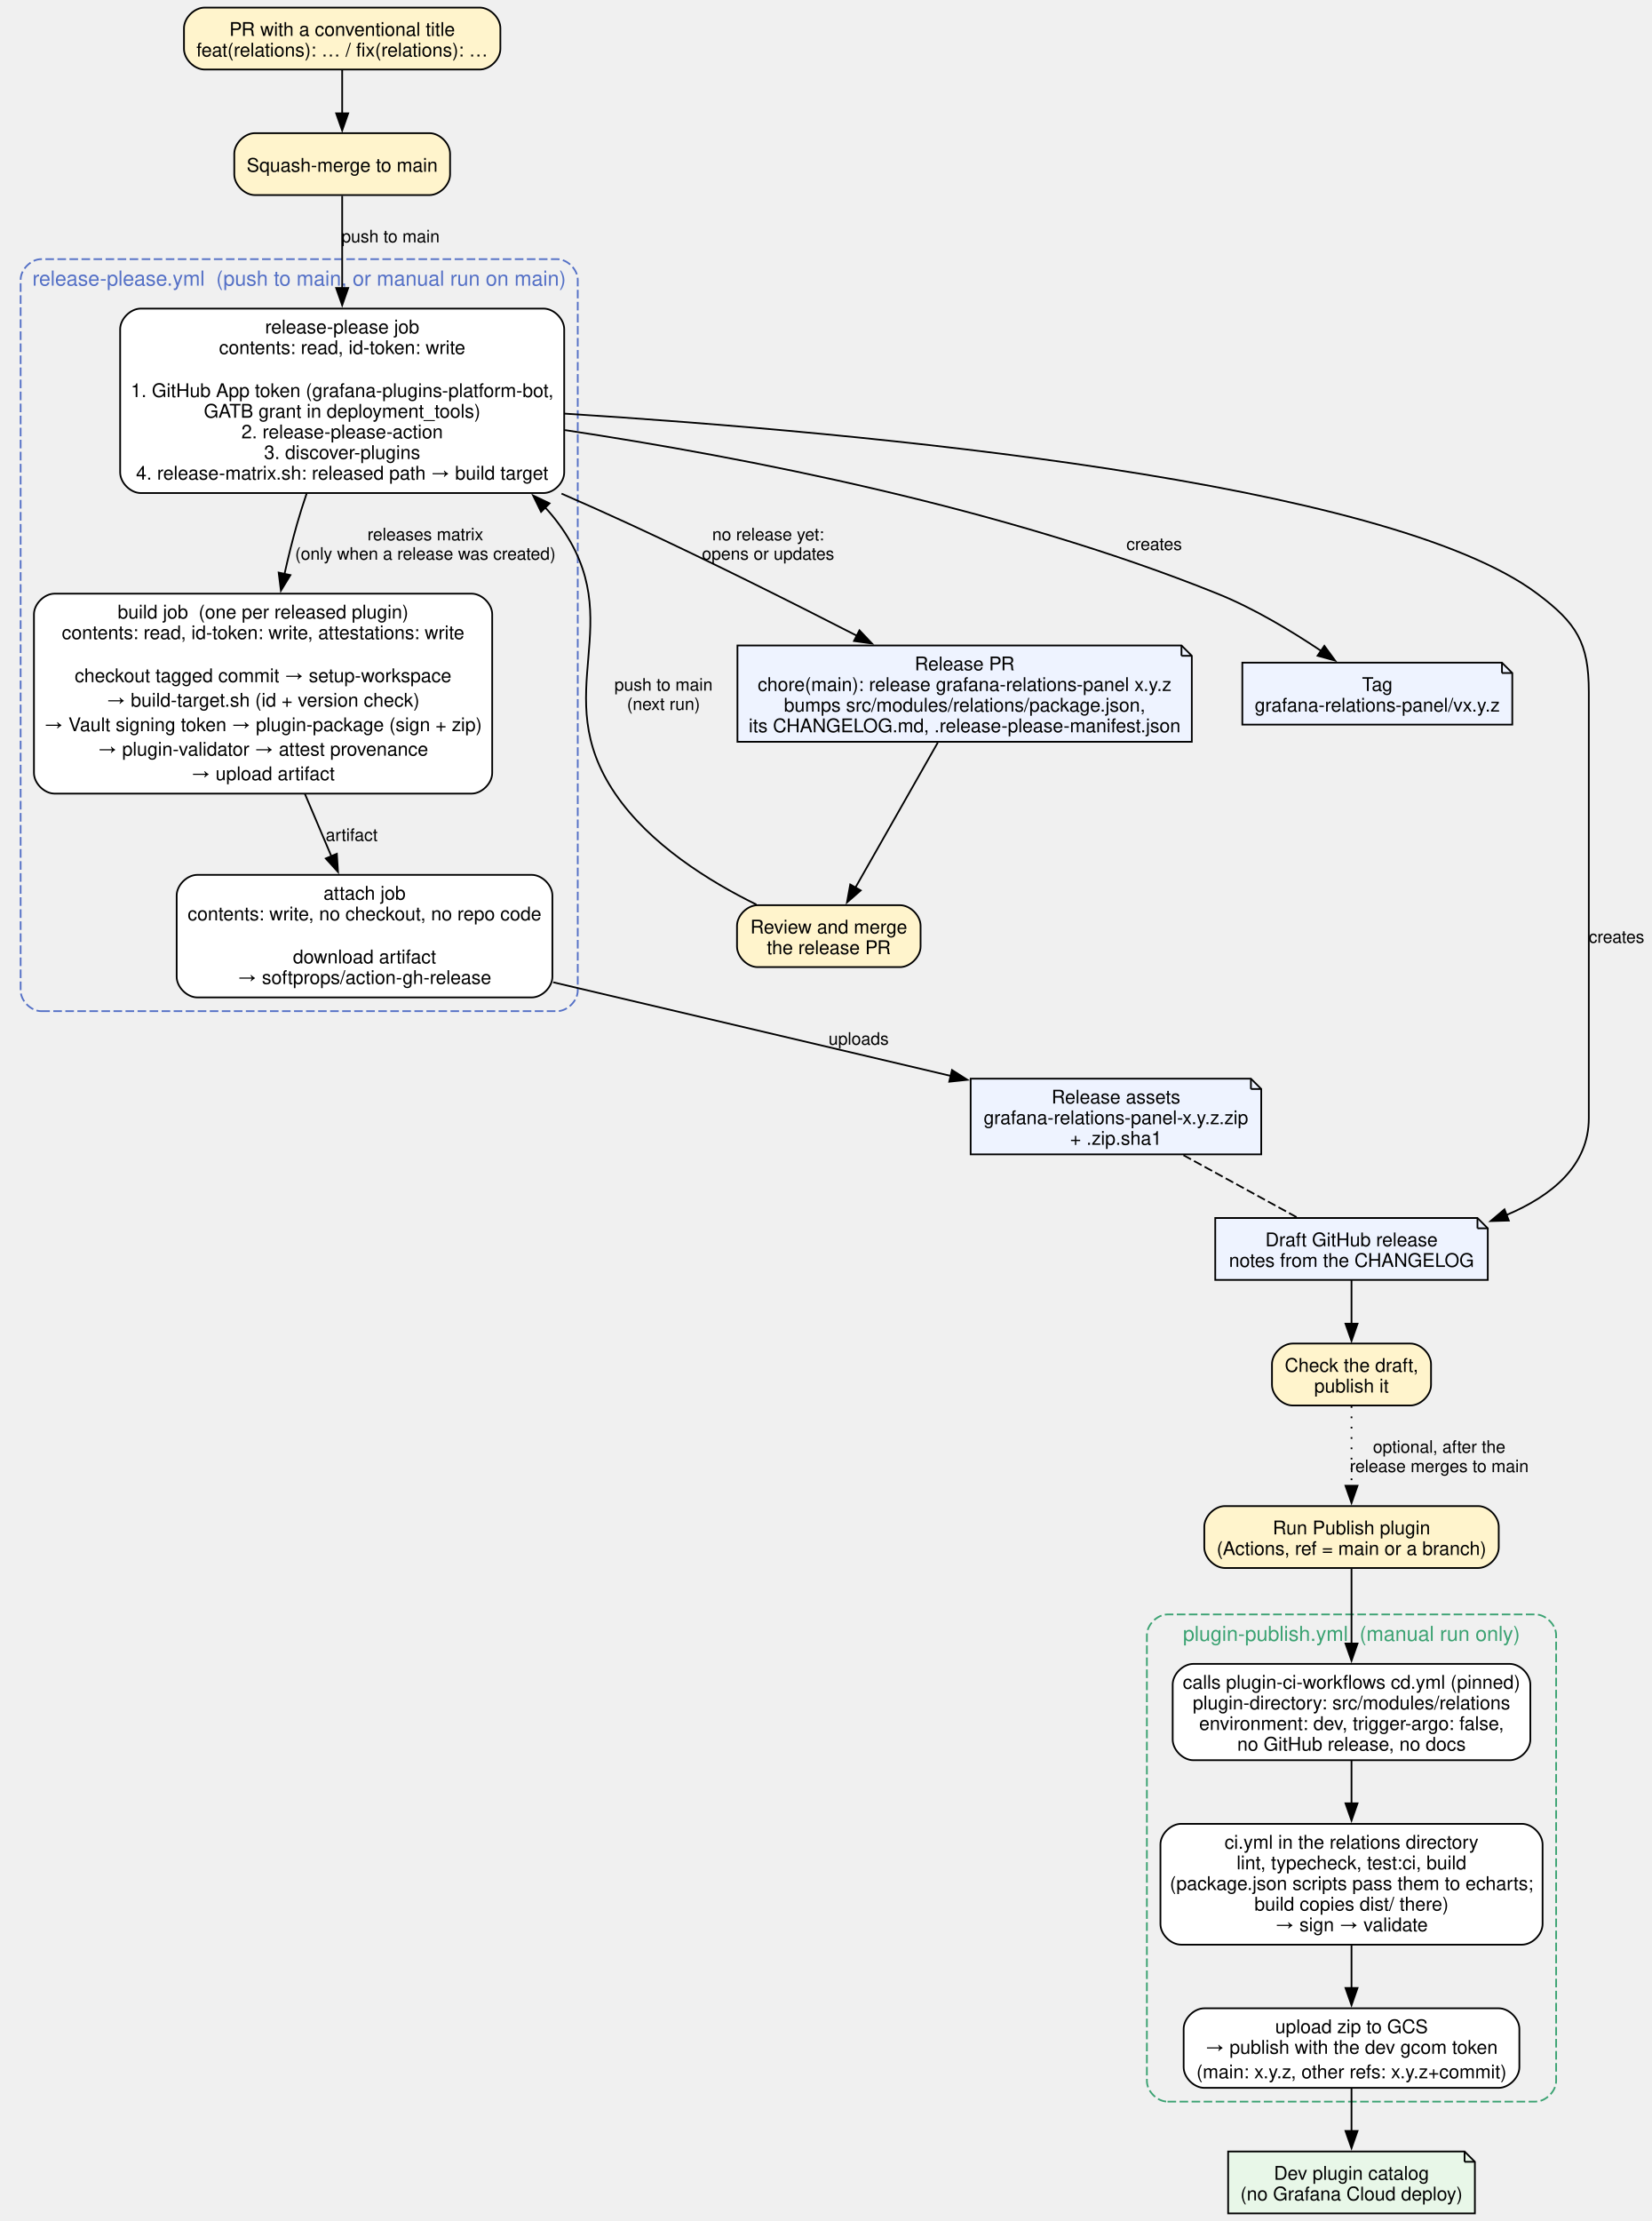
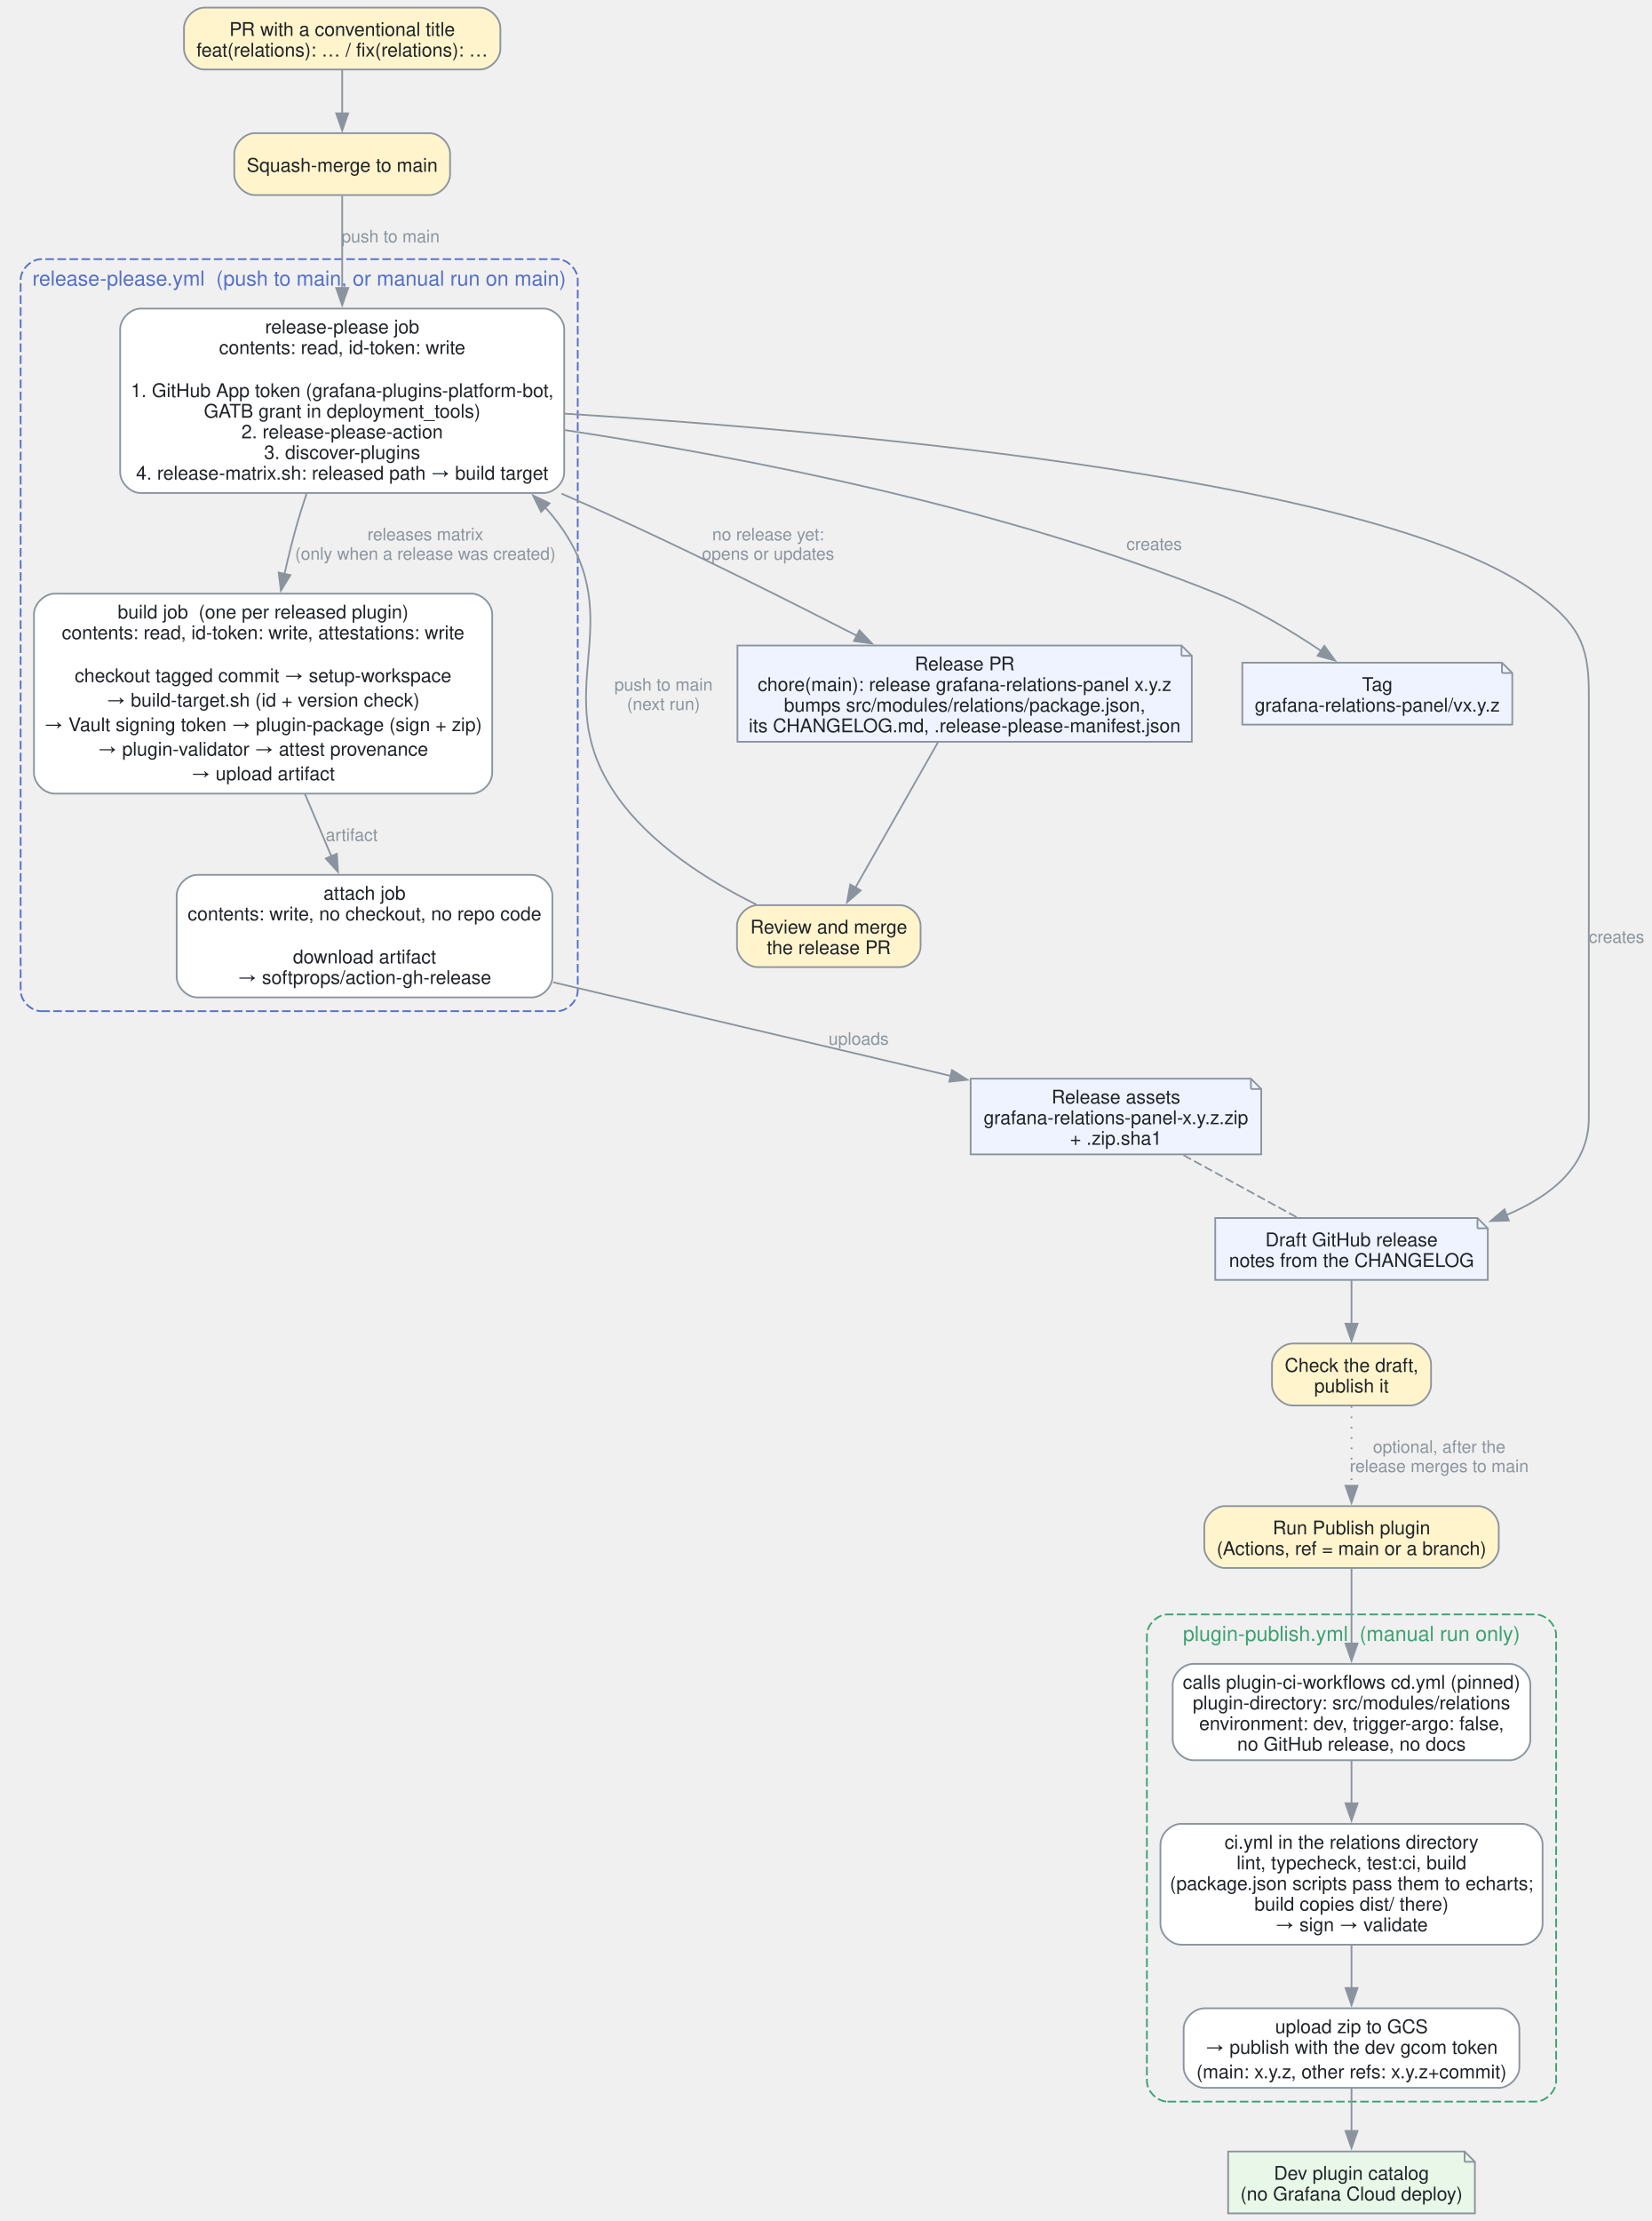
<svg xmlns="http://www.w3.org/2000/svg" width="960pt" height="1291pt" viewBox="0.00 0.00 960.25 1290.50">
  <g id="graph0" class="graph" transform="scale(1 1) rotate(0) translate(4 1286.5)">
    <g id="clust1" class="cluster">
      <path fill="none" stroke="#5470c6" stroke-dasharray="5,2" d="M20,-699C20,-699 320,-699 320,-699 326,-699 332,-705 332,-711 332,-711 332,-1124.25 332,-1124.25 332,-1130.25 326,-1136.25 320,-1136.25 320,-1136.25 20,-1136.25 20,-1136.25 14,-1136.25 8,-1130.25 8,-1124.25 8,-1124.25 8,-711 8,-711 8,-705 14,-699 20,-699" />
      <text text-anchor="middle" x="170" y="-1120.85" font-family="Helvetica,sans-Serif" font-size="12.00" fill="#5470c6">release-please.yml  (push to main, or manual run on main)</text>
    </g>
    <g id="clust2" class="cluster">
      <path fill="none" stroke="#3ba272" stroke-dasharray="5,2" d="M675,-65C675,-65 889,-65 889,-65 895,-65 901,-71 901,-77 901,-77 901,-336.25 901,-336.25 901,-342.25 895,-348.25 889,-348.25 889,-348.25 675,-348.25 675,-348.25 669,-348.25 663,-342.25 663,-336.25 663,-336.25 663,-77 663,-77 663,-71 669,-65 675,-65" />
      <text text-anchor="middle" x="782" y="-332.85" font-family="Helvetica,sans-Serif" font-size="12.00" fill="#3ba272">plugin-publish.yml  (manual run only)</text>
    </g>
    <g id="node1" class="node">
-       <path fill="#fff4cc" stroke="black" d="M275,-1282.5C275,-1282.5 115,-1282.5 115,-1282.5 109,-1282.5 103,-1276.5 103,-1270.5 103,-1270.5 103,-1258.5 103,-1258.5 103,-1252.5 109,-1246.5 115,-1246.5 115,-1246.5 275,-1246.5 275,-1246.5 281,-1246.5 287,-1252.5 287,-1258.5 287,-1258.5 287,-1270.5 287,-1270.5 287,-1276.5 281,-1282.5 275,-1282.5" />
-       <text text-anchor="middle" x="195" y="-1266.05" font-family="Helvetica,sans-Serif" font-size="11.00">PR with a conventional title</text>
-       <text text-anchor="middle" x="195" y="-1254.05" font-family="Helvetica,sans-Serif" font-size="11.00">feat(relations): … / fix(relations): …</text>
+       <path fill="#fff4cc" stroke="#8b949e" d="M275,-1282.5C275,-1282.5 115,-1282.5 115,-1282.5 109,-1282.5 103,-1276.5 103,-1270.5 103,-1270.5 103,-1258.5 103,-1258.5 103,-1252.5 109,-1246.5 115,-1246.5 115,-1246.5 275,-1246.5 275,-1246.5 281,-1246.5 287,-1252.5 287,-1258.5 287,-1258.5 287,-1270.5 287,-1270.5 287,-1276.5 281,-1282.5 275,-1282.5" />
+       <text text-anchor="middle" x="195" y="-1266.05" font-family="Helvetica,sans-Serif" font-size="11.00" fill="#1f2328">PR with a conventional title</text>
+       <text text-anchor="middle" x="195" y="-1254.05" font-family="Helvetica,sans-Serif" font-size="11.00" fill="#1f2328">feat(relations): … / fix(relations): …</text>
    </g>
    <g id="node2" class="node">
-       <path fill="#fff4cc" stroke="black" d="M245.75,-1209.5C245.75,-1209.5 144.25,-1209.5 144.25,-1209.5 138.25,-1209.5 132.25,-1203.5 132.25,-1197.5 132.25,-1197.5 132.25,-1185.5 132.25,-1185.5 132.25,-1179.5 138.25,-1173.5 144.25,-1173.5 144.25,-1173.5 245.75,-1173.5 245.75,-1173.5 251.75,-1173.5 257.75,-1179.5 257.75,-1185.5 257.75,-1185.5 257.75,-1197.5 257.75,-1197.5 257.75,-1203.5 251.75,-1209.5 245.75,-1209.5" />
-       <text text-anchor="middle" x="195" y="-1187.05" font-family="Helvetica,sans-Serif" font-size="11.00">Squash-merge to main</text>
+       <path fill="#fff4cc" stroke="#8b949e" d="M245.75,-1209.5C245.75,-1209.5 144.25,-1209.5 144.25,-1209.5 138.25,-1209.5 132.25,-1203.5 132.25,-1197.5 132.25,-1197.5 132.25,-1185.5 132.25,-1185.5 132.25,-1179.5 138.25,-1173.5 144.25,-1173.5 144.25,-1173.5 245.75,-1173.5 245.75,-1173.5 251.75,-1173.5 257.75,-1179.5 257.75,-1185.5 257.75,-1185.5 257.75,-1197.5 257.75,-1197.5 257.75,-1203.5 251.75,-1209.5 245.75,-1209.5" />
+       <text text-anchor="middle" x="195" y="-1187.05" font-family="Helvetica,sans-Serif" font-size="11.00" fill="#1f2328">Squash-merge to main</text>
    </g>
    <g id="edge5" class="edge">
-       <path fill="none" stroke="black" d="M195,-1246.31C195,-1238.73 195,-1229.6 195,-1221.04" />
-       <polygon fill="black" stroke="black" points="198.5,-1221.04 195,-1211.04 191.5,-1221.04 198.5,-1221.04" />
+       <path fill="none" stroke="#8b949e" d="M195,-1246.31C195,-1238.73 195,-1229.6 195,-1221.04" />
+       <polygon fill="#8b949e" stroke="#8b949e" points="198.5,-1221.04 195,-1211.04 191.5,-1221.04 198.5,-1221.04" />
    </g>
    <g id="node11" class="node">
-       <path fill="#ffffff" stroke="black" d="M312.12,-1107.5C312.12,-1107.5 77.88,-1107.5 77.88,-1107.5 71.88,-1107.5 65.88,-1101.5 65.88,-1095.5 65.88,-1095.5 65.88,-1012.25 65.88,-1012.25 65.88,-1006.25 71.88,-1000.25 77.88,-1000.25 77.88,-1000.25 312.12,-1000.25 312.12,-1000.25 318.12,-1000.25 324.12,-1006.25 324.12,-1012.25 324.12,-1012.25 324.12,-1095.5 324.12,-1095.5 324.12,-1101.5 318.12,-1107.5 312.12,-1107.5" />
-       <text text-anchor="middle" x="195" y="-1093.05" font-family="Helvetica,sans-Serif" font-size="11.00">release-please job</text>
-       <text text-anchor="middle" x="195" y="-1081.05" font-family="Helvetica,sans-Serif" font-size="11.00">contents: read, id-token: write</text>
-       <text text-anchor="middle" x="195" y="-1056.05" font-family="Helvetica,sans-Serif" font-size="11.00">1. GitHub App token (grafana-plugins-platform-bot,</text>
-       <text text-anchor="middle" x="195" y="-1044.05" font-family="Helvetica,sans-Serif" font-size="11.00">    GATB grant in deployment_tools)</text>
-       <text text-anchor="middle" x="195" y="-1032.05" font-family="Helvetica,sans-Serif" font-size="11.00">2. release-please-action</text>
-       <text text-anchor="middle" x="195" y="-1020.05" font-family="Helvetica,sans-Serif" font-size="11.00">3. discover-plugins</text>
-       <text text-anchor="middle" x="195" y="-1008.05" font-family="Helvetica,sans-Serif" font-size="11.00">4. release-matrix.sh: released path → build target</text>
+       <path fill="#ffffff" stroke="#8b949e" d="M312.12,-1107.5C312.12,-1107.5 77.88,-1107.5 77.88,-1107.5 71.88,-1107.5 65.88,-1101.5 65.88,-1095.5 65.88,-1095.5 65.88,-1012.25 65.88,-1012.25 65.88,-1006.25 71.88,-1000.25 77.88,-1000.25 77.88,-1000.25 312.12,-1000.25 312.12,-1000.25 318.12,-1000.25 324.12,-1006.25 324.12,-1012.25 324.12,-1012.25 324.12,-1095.5 324.12,-1095.5 324.12,-1101.5 318.12,-1107.5 312.12,-1107.5" />
+       <text text-anchor="middle" x="195" y="-1093.05" font-family="Helvetica,sans-Serif" font-size="11.00" fill="#1f2328">release-please job</text>
+       <text text-anchor="middle" x="195" y="-1081.05" font-family="Helvetica,sans-Serif" font-size="11.00" fill="#1f2328">contents: read, id-token: write</text>
+       <text text-anchor="middle" x="195" y="-1056.05" font-family="Helvetica,sans-Serif" font-size="11.00" fill="#1f2328">1. GitHub App token (grafana-plugins-platform-bot,</text>
+       <text text-anchor="middle" x="195" y="-1044.05" font-family="Helvetica,sans-Serif" font-size="11.00" fill="#1f2328">    GATB grant in deployment_tools)</text>
+       <text text-anchor="middle" x="195" y="-1032.05" font-family="Helvetica,sans-Serif" font-size="11.00" fill="#1f2328">2. release-please-action</text>
+       <text text-anchor="middle" x="195" y="-1020.05" font-family="Helvetica,sans-Serif" font-size="11.00" fill="#1f2328">3. discover-plugins</text>
+       <text text-anchor="middle" x="195" y="-1008.05" font-family="Helvetica,sans-Serif" font-size="11.00" fill="#1f2328">4. release-matrix.sh: released path → build target</text>
    </g>
    <g id="edge6" class="edge">
-       <path fill="none" stroke="black" d="M195,-1173.05C195,-1159.23 195,-1139.02 195,-1119.2" />
-       <polygon fill="black" stroke="black" points="198.5,-1119.47 195,-1109.47 191.5,-1119.47 198.5,-1119.47" />
-       <text text-anchor="middle" x="223.12" y="-1146" font-family="Helvetica,sans-Serif" font-size="10.00">push to main</text>
+       <path fill="none" stroke="#8b949e" d="M195,-1173.05C195,-1159.23 195,-1139.02 195,-1119.2" />
+       <polygon fill="#8b949e" stroke="#8b949e" points="198.5,-1119.47 195,-1109.47 191.5,-1119.47 198.5,-1119.47" />
+       <text text-anchor="middle" x="223.12" y="-1146" font-family="Helvetica,sans-Serif" font-size="10.00" fill="#8b949e">push to main</text>
    </g>
    <g id="node3" class="node">
-       <path fill="#fff4cc" stroke="black" d="M519.38,-760.62C519.38,-760.62 436.62,-760.62 436.62,-760.62 430.62,-760.62 424.62,-754.62 424.62,-748.62 424.62,-748.62 424.62,-736.62 424.62,-736.62 424.62,-730.62 430.62,-724.62 436.62,-724.62 436.62,-724.62 519.38,-724.62 519.38,-724.62 525.38,-724.62 531.38,-730.62 531.38,-736.62 531.38,-736.62 531.38,-748.62 531.38,-748.62 531.38,-754.62 525.38,-760.62 519.38,-760.62" />
-       <text text-anchor="middle" x="478" y="-744.17" font-family="Helvetica,sans-Serif" font-size="11.00">Review and merge</text>
-       <text text-anchor="middle" x="478" y="-732.17" font-family="Helvetica,sans-Serif" font-size="11.00">the release PR</text>
+       <path fill="#fff4cc" stroke="#8b949e" d="M519.38,-760.62C519.38,-760.62 436.62,-760.62 436.62,-760.62 430.62,-760.62 424.62,-754.62 424.62,-748.62 424.62,-748.62 424.62,-736.62 424.62,-736.62 424.62,-730.62 430.62,-724.62 436.62,-724.62 436.62,-724.62 519.38,-724.62 519.38,-724.62 525.38,-724.62 531.38,-730.62 531.38,-736.62 531.38,-736.62 531.38,-748.62 531.38,-748.62 531.38,-754.62 525.38,-760.62 519.38,-760.62" />
+       <text text-anchor="middle" x="478" y="-744.17" font-family="Helvetica,sans-Serif" font-size="11.00" fill="#1f2328">Review and merge</text>
+       <text text-anchor="middle" x="478" y="-732.17" font-family="Helvetica,sans-Serif" font-size="11.00" fill="#1f2328">the release PR</text>
    </g>
    <g id="edge9" class="edge">
-       <path fill="none" stroke="black" d="M435.92,-760.98C408.33,-774.53 373.79,-796.02 353.75,-825.5 313.74,-884.36 363.1,-924.87 321,-982.25 318.52,-985.63 315.82,-988.88 312.95,-991.98" />
-       <polygon fill="black" stroke="black" points="310.68,-989.3 306.04,-998.82 315.61,-994.27 310.68,-989.3" />
-       <text text-anchor="middle" x="381.88" y="-885.38" font-family="Helvetica,sans-Serif" font-size="10.00">push to main</text>
-       <text text-anchor="middle" x="381.88" y="-874.12" font-family="Helvetica,sans-Serif" font-size="10.00">(next run)</text>
+       <path fill="none" stroke="#8b949e" d="M435.92,-760.98C408.33,-774.53 373.79,-796.02 353.75,-825.5 313.74,-884.36 363.1,-924.87 321,-982.25 318.52,-985.63 315.82,-988.88 312.95,-991.98" />
+       <polygon fill="#8b949e" stroke="#8b949e" points="310.68,-989.3 306.04,-998.82 315.61,-994.27 310.68,-989.3" />
+       <text text-anchor="middle" x="381.88" y="-885.38" font-family="Helvetica,sans-Serif" font-size="10.00" fill="#8b949e">push to main</text>
+       <text text-anchor="middle" x="381.88" y="-874.12" font-family="Helvetica,sans-Serif" font-size="10.00" fill="#8b949e">(next run)</text>
    </g>
    <g id="node4" class="node">
-       <path fill="#fff4cc" stroke="black" d="M816.25,-505.75C816.25,-505.75 747.75,-505.75 747.75,-505.75 741.75,-505.75 735.75,-499.75 735.75,-493.75 735.75,-493.75 735.75,-481.75 735.75,-481.75 735.75,-475.75 741.75,-469.75 747.75,-469.75 747.75,-469.75 816.25,-469.75 816.25,-469.75 822.25,-469.75 828.25,-475.75 828.25,-481.75 828.25,-481.75 828.25,-493.75 828.25,-493.75 828.25,-499.75 822.25,-505.75 816.25,-505.75" />
-       <text text-anchor="middle" x="782" y="-489.3" font-family="Helvetica,sans-Serif" font-size="11.00">Check the draft,</text>
-       <text text-anchor="middle" x="782" y="-477.3" font-family="Helvetica,sans-Serif" font-size="11.00">publish it</text>
+       <path fill="#fff4cc" stroke="#8b949e" d="M816.25,-505.75C816.25,-505.75 747.75,-505.75 747.75,-505.75 741.75,-505.75 735.75,-499.75 735.75,-493.75 735.75,-493.75 735.75,-481.75 735.75,-481.75 735.75,-475.75 741.75,-469.75 747.75,-469.75 747.75,-469.75 816.25,-469.75 816.25,-469.75 822.25,-469.75 828.25,-475.75 828.25,-481.75 828.25,-481.75 828.25,-493.75 828.25,-493.75 828.25,-499.75 822.25,-505.75 816.25,-505.75" />
+       <text text-anchor="middle" x="782" y="-489.3" font-family="Helvetica,sans-Serif" font-size="11.00" fill="#1f2328">Check the draft,</text>
+       <text text-anchor="middle" x="782" y="-477.3" font-family="Helvetica,sans-Serif" font-size="11.00" fill="#1f2328">publish it</text>
    </g>
    <g id="node5" class="node">
-       <path fill="#fff4cc" stroke="black" d="M855.62,-411.25C855.62,-411.25 708.38,-411.25 708.38,-411.25 702.38,-411.25 696.38,-405.25 696.38,-399.25 696.38,-399.25 696.38,-387.25 696.38,-387.25 696.38,-381.25 702.38,-375.25 708.38,-375.25 708.38,-375.25 855.62,-375.25 855.62,-375.25 861.62,-375.25 867.62,-381.25 867.62,-387.25 867.62,-387.25 867.62,-399.25 867.62,-399.25 867.62,-405.25 861.62,-411.25 855.62,-411.25" />
-       <text text-anchor="middle" x="782" y="-394.8" font-family="Helvetica,sans-Serif" font-size="11.00">Run Publish plugin</text>
-       <text text-anchor="middle" x="782" y="-382.8" font-family="Helvetica,sans-Serif" font-size="11.00">(Actions, ref = main or a branch)</text>
+       <path fill="#fff4cc" stroke="#8b949e" d="M855.62,-411.25C855.62,-411.25 708.38,-411.25 708.38,-411.25 702.38,-411.25 696.38,-405.25 696.38,-399.25 696.38,-399.25 696.38,-387.25 696.38,-387.25 696.38,-381.25 702.38,-375.25 708.38,-375.25 708.38,-375.25 855.62,-375.25 855.62,-375.25 861.62,-375.25 867.62,-381.25 867.62,-387.25 867.62,-387.25 867.62,-399.25 867.62,-399.25 867.62,-405.25 861.62,-411.25 855.62,-411.25" />
+       <text text-anchor="middle" x="782" y="-394.8" font-family="Helvetica,sans-Serif" font-size="11.00" fill="#1f2328">Run Publish plugin</text>
+       <text text-anchor="middle" x="782" y="-382.8" font-family="Helvetica,sans-Serif" font-size="11.00" fill="#1f2328">(Actions, ref = main or a branch)</text>
    </g>
    <g id="edge17" class="edge">
-       <path fill="none" stroke="black" stroke-dasharray="1,5" d="M782,-469.35C782,-456.3 782,-438.15 782,-422.96" />
-       <polygon fill="black" stroke="black" points="785.5,-423.08 782,-413.08 778.5,-423.08 785.5,-423.08" />
-       <text text-anchor="middle" x="833" y="-442.25" font-family="Helvetica,sans-Serif" font-size="10.00">optional, after the</text>
-       <text text-anchor="middle" x="833" y="-431" font-family="Helvetica,sans-Serif" font-size="10.00">release merges to main</text>
+       <path fill="none" stroke="#8b949e" stroke-dasharray="1,5" d="M782,-469.35C782,-456.3 782,-438.15 782,-422.96" />
+       <polygon fill="#8b949e" stroke="#8b949e" points="785.5,-423.08 782,-413.08 778.5,-423.08 785.5,-423.08" />
+       <text text-anchor="middle" x="833" y="-442.25" font-family="Helvetica,sans-Serif" font-size="10.00" fill="#8b949e">optional, after the</text>
+       <text text-anchor="middle" x="833" y="-431" font-family="Helvetica,sans-Serif" font-size="10.00" fill="#8b949e">release merges to main</text>
    </g>
    <g id="node14" class="node">
-       <path fill="#ffffff" stroke="black" d="M874,-319.5C874,-319.5 690,-319.5 690,-319.5 684,-319.5 678,-313.5 678,-307.5 678,-307.5 678,-275.5 678,-275.5 678,-269.5 684,-263.5 690,-263.5 690,-263.5 874,-263.5 874,-263.5 880,-263.5 886,-269.5 886,-275.5 886,-275.5 886,-307.5 886,-307.5 886,-313.5 880,-319.5 874,-319.5" />
-       <text text-anchor="middle" x="782" y="-305.05" font-family="Helvetica,sans-Serif" font-size="11.00">calls plugin-ci-workflows cd.yml (pinned)</text>
-       <text text-anchor="middle" x="782" y="-293.05" font-family="Helvetica,sans-Serif" font-size="11.00">plugin-directory: src/modules/relations</text>
-       <text text-anchor="middle" x="782" y="-281.05" font-family="Helvetica,sans-Serif" font-size="11.00">environment: dev, trigger-argo: false,</text>
-       <text text-anchor="middle" x="782" y="-269.05" font-family="Helvetica,sans-Serif" font-size="11.00">no GitHub release, no docs</text>
+       <path fill="#ffffff" stroke="#8b949e" d="M874,-319.5C874,-319.5 690,-319.5 690,-319.5 684,-319.5 678,-313.5 678,-307.5 678,-307.5 678,-275.5 678,-275.5 678,-269.5 684,-263.5 690,-263.5 690,-263.5 874,-263.5 874,-263.5 880,-263.5 886,-269.5 886,-275.5 886,-275.5 886,-307.5 886,-307.5 886,-313.5 880,-319.5 874,-319.5" />
+       <text text-anchor="middle" x="782" y="-305.05" font-family="Helvetica,sans-Serif" font-size="11.00" fill="#1f2328">calls plugin-ci-workflows cd.yml (pinned)</text>
+       <text text-anchor="middle" x="782" y="-293.05" font-family="Helvetica,sans-Serif" font-size="11.00" fill="#1f2328">plugin-directory: src/modules/relations</text>
+       <text text-anchor="middle" x="782" y="-281.05" font-family="Helvetica,sans-Serif" font-size="11.00" fill="#1f2328">environment: dev, trigger-argo: false,</text>
+       <text text-anchor="middle" x="782" y="-269.05" font-family="Helvetica,sans-Serif" font-size="11.00" fill="#1f2328">no GitHub release, no docs</text>
    </g>
    <g id="edge15" class="edge">
-       <path fill="none" stroke="black" d="M782,-374.87C782,-362.78 782,-346.16 782,-331.02" />
-       <polygon fill="black" stroke="black" points="785.5,-331.34 782,-321.34 778.5,-331.34 785.5,-331.34" />
+       <path fill="none" stroke="#8b949e" d="M782,-374.87C782,-362.78 782,-346.16 782,-331.02" />
+       <polygon fill="#8b949e" stroke="#8b949e" points="785.5,-331.34 782,-321.34 778.5,-331.34 785.5,-331.34" />
    </g>
    <g id="node6" class="node">
-       <polygon fill="#eef3ff" stroke="black" points="683.12,-911.62 424.88,-911.62 424.88,-855.62 689.12,-855.62 689.12,-905.62 683.12,-911.62" />
-       <polyline fill="none" stroke="black" points="683.12,-911.62 683.12,-905.62" />
-       <polyline fill="none" stroke="black" points="689.12,-905.62 683.12,-905.62" />
-       <text text-anchor="middle" x="557" y="-897.17" font-family="Helvetica,sans-Serif" font-size="11.00">Release PR</text>
-       <text text-anchor="middle" x="557" y="-885.17" font-family="Helvetica,sans-Serif" font-size="11.00">chore(main): release grafana-relations-panel x.y.z</text>
-       <text text-anchor="middle" x="557" y="-873.17" font-family="Helvetica,sans-Serif" font-size="11.00">bumps src/modules/relations/package.json,</text>
-       <text text-anchor="middle" x="557" y="-861.17" font-family="Helvetica,sans-Serif" font-size="11.00">its CHANGELOG.md, .release-please-manifest.json</text>
+       <polygon fill="#eef3ff" stroke="#8b949e" points="683.12,-911.62 424.88,-911.62 424.88,-855.62 689.12,-855.62 689.12,-905.62 683.12,-911.62" />
+       <polyline fill="none" stroke="#8b949e" points="683.12,-911.62 683.12,-905.62" />
+       <polyline fill="none" stroke="#8b949e" points="689.12,-905.62 683.12,-905.62" />
+       <text text-anchor="middle" x="557" y="-897.17" font-family="Helvetica,sans-Serif" font-size="11.00" fill="#1f2328">Release PR</text>
+       <text text-anchor="middle" x="557" y="-885.17" font-family="Helvetica,sans-Serif" font-size="11.00" fill="#1f2328">chore(main): release grafana-relations-panel x.y.z</text>
+       <text text-anchor="middle" x="557" y="-873.17" font-family="Helvetica,sans-Serif" font-size="11.00" fill="#1f2328">bumps src/modules/relations/package.json,</text>
+       <text text-anchor="middle" x="557" y="-861.17" font-family="Helvetica,sans-Serif" font-size="11.00" fill="#1f2328">its CHANGELOG.md, .release-please-manifest.json</text>
    </g>
    <g id="edge8" class="edge">
-       <path fill="none" stroke="black" d="M541.39,-855.16C527.53,-830.77 507.37,-795.3 493.53,-770.94" />
-       <polygon fill="black" stroke="black" points="496.57,-769.21 488.58,-762.25 490.48,-772.67 496.57,-769.21" />
+       <path fill="none" stroke="#8b949e" d="M541.39,-855.16C527.53,-830.77 507.37,-795.3 493.53,-770.94" />
+       <polygon fill="#8b949e" stroke="#8b949e" points="496.57,-769.21 488.58,-762.25 490.48,-772.67 496.57,-769.21" />
    </g>
    <g id="node7" class="node">
-       <polygon fill="#eef3ff" stroke="black" points="869.5,-901.62 718.5,-901.62 718.5,-865.62 875.5,-865.62 875.5,-895.62 869.5,-901.62" />
-       <polyline fill="none" stroke="black" points="869.5,-901.62 869.5,-895.62" />
-       <polyline fill="none" stroke="black" points="875.5,-895.62 869.5,-895.62" />
-       <text text-anchor="middle" x="797" y="-885.17" font-family="Helvetica,sans-Serif" font-size="11.00">Tag</text>
-       <text text-anchor="middle" x="797" y="-873.17" font-family="Helvetica,sans-Serif" font-size="11.00">grafana-relations-panel/vx.y.z</text>
+       <polygon fill="#eef3ff" stroke="#8b949e" points="869.5,-901.62 718.5,-901.62 718.5,-865.62 875.5,-865.62 875.5,-895.62 869.5,-901.62" />
+       <polyline fill="none" stroke="#8b949e" points="869.5,-901.62 869.5,-895.62" />
+       <polyline fill="none" stroke="#8b949e" points="875.5,-895.62 869.5,-895.62" />
+       <text text-anchor="middle" x="797" y="-885.17" font-family="Helvetica,sans-Serif" font-size="11.00" fill="#1f2328">Tag</text>
+       <text text-anchor="middle" x="797" y="-873.17" font-family="Helvetica,sans-Serif" font-size="11.00" fill="#1f2328">grafana-relations-panel/vx.y.z</text>
    </g>
    <g id="node8" class="node">
-       <polygon fill="#eef3ff" stroke="black" points="855.25,-578.75 702.75,-578.75 702.75,-542.75 861.25,-542.75 861.25,-572.75 855.25,-578.75" />
-       <polyline fill="none" stroke="black" points="855.25,-578.75 855.25,-572.75" />
-       <polyline fill="none" stroke="black" points="861.25,-572.75 855.25,-572.75" />
-       <text text-anchor="middle" x="782" y="-562.3" font-family="Helvetica,sans-Serif" font-size="11.00">Draft GitHub release</text>
-       <text text-anchor="middle" x="782" y="-550.3" font-family="Helvetica,sans-Serif" font-size="11.00">notes from the CHANGELOG</text>
+       <polygon fill="#eef3ff" stroke="#8b949e" points="855.25,-578.75 702.75,-578.75 702.75,-542.75 861.25,-542.75 861.25,-572.75 855.25,-578.75" />
+       <polyline fill="none" stroke="#8b949e" points="855.25,-578.75 855.25,-572.75" />
+       <polyline fill="none" stroke="#8b949e" points="861.25,-572.75 855.25,-572.75" />
+       <text text-anchor="middle" x="782" y="-562.3" font-family="Helvetica,sans-Serif" font-size="11.00" fill="#1f2328">Draft GitHub release</text>
+       <text text-anchor="middle" x="782" y="-550.3" font-family="Helvetica,sans-Serif" font-size="11.00" fill="#1f2328">notes from the CHANGELOG</text>
    </g>
    <g id="edge14" class="edge">
-       <path fill="none" stroke="black" d="M782,-542.56C782,-534.98 782,-525.85 782,-517.29" />
-       <polygon fill="black" stroke="black" points="785.5,-517.29 782,-507.29 778.5,-517.29 785.5,-517.29" />
+       <path fill="none" stroke="#8b949e" d="M782,-542.56C782,-534.98 782,-525.85 782,-517.29" />
+       <polygon fill="#8b949e" stroke="#8b949e" points="785.5,-517.29 782,-507.29 778.5,-517.29 785.5,-517.29" />
    </g>
    <g id="node9" class="node">
-       <polygon fill="#eef3ff" stroke="black" points="723.5,-659.75 560.5,-659.75 560.5,-615.75 729.5,-615.75 729.5,-653.75 723.5,-659.75" />
-       <polyline fill="none" stroke="black" points="723.5,-659.75 723.5,-653.75" />
-       <polyline fill="none" stroke="black" points="729.5,-653.75 723.5,-653.75" />
-       <text text-anchor="middle" x="645" y="-645.3" font-family="Helvetica,sans-Serif" font-size="11.00">Release assets</text>
-       <text text-anchor="middle" x="645" y="-633.3" font-family="Helvetica,sans-Serif" font-size="11.00">grafana-relations-panel-x.y.z.zip</text>
-       <text text-anchor="middle" x="645" y="-621.3" font-family="Helvetica,sans-Serif" font-size="11.00">+ .zip.sha1</text>
+       <polygon fill="#eef3ff" stroke="#8b949e" points="723.5,-659.75 560.5,-659.75 560.5,-615.75 729.5,-615.75 729.5,-653.75 723.5,-659.75" />
+       <polyline fill="none" stroke="#8b949e" points="723.5,-659.75 723.5,-653.75" />
+       <polyline fill="none" stroke="#8b949e" points="729.5,-653.75 723.5,-653.75" />
+       <text text-anchor="middle" x="645" y="-645.3" font-family="Helvetica,sans-Serif" font-size="11.00" fill="#1f2328">Release assets</text>
+       <text text-anchor="middle" x="645" y="-633.3" font-family="Helvetica,sans-Serif" font-size="11.00" fill="#1f2328">grafana-relations-panel-x.y.z.zip</text>
+       <text text-anchor="middle" x="645" y="-621.3" font-family="Helvetica,sans-Serif" font-size="11.00" fill="#1f2328">+ .zip.sha1</text>
    </g>
    <g id="edge13" class="edge">
-       <path fill="none" stroke="black" stroke-dasharray="5,2" d="M684.26,-615.26C705.13,-603.83 730.47,-589.96 750.11,-579.21" />
+       <path fill="none" stroke="#8b949e" stroke-dasharray="5,2" d="M684.26,-615.26C705.13,-603.83 730.47,-589.96 750.11,-579.21" />
    </g>
    <g id="node10" class="node">
-       <polygon fill="#e8f7e8" stroke="black" points="847.75,-36 710.25,-36 710.25,0 853.75,0 853.75,-30 847.75,-36" />
-       <polyline fill="none" stroke="black" points="847.75,-36 847.75,-30" />
-       <polyline fill="none" stroke="black" points="853.75,-30 847.75,-30" />
-       <text text-anchor="middle" x="782" y="-19.55" font-family="Helvetica,sans-Serif" font-size="11.00">Dev plugin catalog</text>
-       <text text-anchor="middle" x="782" y="-7.55" font-family="Helvetica,sans-Serif" font-size="11.00">(no Grafana Cloud deploy)</text>
+       <polygon fill="#e8f7e8" stroke="#8b949e" points="847.75,-36 710.25,-36 710.25,0 853.75,0 853.75,-30 847.75,-36" />
+       <polyline fill="none" stroke="#8b949e" points="847.75,-36 847.75,-30" />
+       <polyline fill="none" stroke="#8b949e" points="853.75,-30 847.75,-30" />
+       <text text-anchor="middle" x="782" y="-19.55" font-family="Helvetica,sans-Serif" font-size="11.00" fill="#1f2328">Dev plugin catalog</text>
+       <text text-anchor="middle" x="782" y="-7.55" font-family="Helvetica,sans-Serif" font-size="11.00" fill="#1f2328">(no Grafana Cloud deploy)</text>
    </g>
    <g id="edge7" class="edge">
-       <path fill="none" stroke="black" d="M322.57,-999.92C335.94,-994.08 349.28,-988.12 362,-982.25 406.81,-961.58 456.55,-936.65 494.57,-917.16" />
-       <polygon fill="black" stroke="black" points="495.83,-920.44 503.13,-912.76 492.64,-914.22 495.83,-920.44" />
-       <text text-anchor="middle" x="442.69" y="-972.75" font-family="Helvetica,sans-Serif" font-size="10.00">no release yet:</text>
-       <text text-anchor="middle" x="442.69" y="-961.5" font-family="Helvetica,sans-Serif" font-size="10.00">opens or updates</text>
+       <path fill="none" stroke="#8b949e" d="M322.57,-999.92C335.94,-994.08 349.28,-988.12 362,-982.25 406.81,-961.58 456.55,-936.65 494.57,-917.16" />
+       <polygon fill="#8b949e" stroke="#8b949e" points="495.83,-920.44 503.13,-912.76 492.64,-914.22 495.83,-920.44" />
+       <text text-anchor="middle" x="442.69" y="-972.75" font-family="Helvetica,sans-Serif" font-size="10.00" fill="#8b949e">no release yet:</text>
+       <text text-anchor="middle" x="442.69" y="-961.5" font-family="Helvetica,sans-Serif" font-size="10.00" fill="#8b949e">opens or updates</text>
    </g>
    <g id="edge10" class="edge">
-       <path fill="none" stroke="black" d="M324.57,-1036.85C429.62,-1020.99 580.04,-991.68 704,-941.75 725.36,-933.15 747.39,-919.84 764.65,-908.24" />
-       <polygon fill="black" stroke="black" points="766.2,-911.41 772.46,-902.86 762.24,-905.65 766.2,-911.41" />
-       <text text-anchor="middle" x="667.24" y="-967.12" font-family="Helvetica,sans-Serif" font-size="10.00">creates</text>
+       <path fill="none" stroke="#8b949e" d="M324.57,-1036.85C429.62,-1020.99 580.04,-991.68 704,-941.75 725.36,-933.15 747.39,-919.84 764.65,-908.24" />
+       <polygon fill="#8b949e" stroke="#8b949e" points="766.2,-911.41 772.46,-902.86 762.24,-905.65 766.2,-911.41" />
+       <text text-anchor="middle" x="667.24" y="-967.12" font-family="Helvetica,sans-Serif" font-size="10.00" fill="#8b949e">creates</text>
    </g>
    <g id="edge11" class="edge">
-       <path fill="none" stroke="black" d="M324.27,-1046.43C500.13,-1035.32 802.88,-1007.09 890,-941.75 912.94,-924.54 920,-913.3 920,-884.62 920,-884.62 920,-884.62 920,-636.75 920,-609.07 898.3,-591.54 872.1,-580.48" />
-       <polygon fill="black" stroke="black" points="873.48,-577.26 862.89,-576.95 870.97,-583.79 873.48,-577.26" />
-       <text text-anchor="middle" x="936.12" y="-738.75" font-family="Helvetica,sans-Serif" font-size="10.00">creates</text>
+       <path fill="none" stroke="#8b949e" d="M324.27,-1046.43C500.13,-1035.32 802.88,-1007.09 890,-941.75 912.94,-924.54 920,-913.3 920,-884.62 920,-884.62 920,-884.62 920,-636.75 920,-609.07 898.3,-591.54 872.1,-580.48" />
+       <polygon fill="#8b949e" stroke="#8b949e" points="873.48,-577.26 862.89,-576.95 870.97,-583.79 873.48,-577.26" />
+       <text text-anchor="middle" x="936.12" y="-738.75" font-family="Helvetica,sans-Serif" font-size="10.00" fill="#8b949e">creates</text>
    </g>
    <g id="node12" class="node">
-       <path fill="#ffffff" stroke="black" d="M270.25,-941.75C270.25,-941.75 27.75,-941.75 27.75,-941.75 21.75,-941.75 15.75,-935.75 15.75,-929.75 15.75,-929.75 15.75,-837.5 15.75,-837.5 15.75,-831.5 21.75,-825.5 27.75,-825.5 27.75,-825.5 270.25,-825.5 270.25,-825.5 276.25,-825.5 282.25,-831.5 282.25,-837.5 282.25,-837.5 282.25,-929.75 282.25,-929.75 282.25,-935.75 276.25,-941.75 270.25,-941.75" />
-       <text text-anchor="middle" x="149" y="-927.3" font-family="Helvetica,sans-Serif" font-size="11.00">build job  (one per released plugin)</text>
-       <text text-anchor="middle" x="149" y="-915.3" font-family="Helvetica,sans-Serif" font-size="11.00">contents: read, id-token: write, attestations: write</text>
-       <text text-anchor="middle" x="149" y="-890.3" font-family="Helvetica,sans-Serif" font-size="11.00">checkout tagged commit → setup-workspace</text>
-       <text text-anchor="middle" x="149" y="-876.05" font-family="Helvetica,sans-Serif" font-size="11.00">→ build-target.sh (id + version check)</text>
-       <text text-anchor="middle" x="149" y="-861.8" font-family="Helvetica,sans-Serif" font-size="11.00">→ Vault signing token → plugin-package (sign + zip)</text>
-       <text text-anchor="middle" x="149" y="-847.55" font-family="Helvetica,sans-Serif" font-size="11.00">→ plugin-validator → attest provenance</text>
-       <text text-anchor="middle" x="149" y="-833.3" font-family="Helvetica,sans-Serif" font-size="11.00">→ upload artifact</text>
+       <path fill="#ffffff" stroke="#8b949e" d="M270.25,-941.75C270.25,-941.75 27.75,-941.75 27.75,-941.75 21.75,-941.75 15.75,-935.75 15.75,-929.75 15.75,-929.75 15.75,-837.5 15.75,-837.5 15.75,-831.5 21.75,-825.5 27.75,-825.5 27.75,-825.5 270.25,-825.5 270.25,-825.5 276.25,-825.5 282.25,-831.5 282.25,-837.5 282.25,-837.5 282.25,-929.75 282.25,-929.75 282.25,-935.75 276.25,-941.75 270.25,-941.75" />
+       <text text-anchor="middle" x="149" y="-927.3" font-family="Helvetica,sans-Serif" font-size="11.00" fill="#1f2328">build job  (one per released plugin)</text>
+       <text text-anchor="middle" x="149" y="-915.3" font-family="Helvetica,sans-Serif" font-size="11.00" fill="#1f2328">contents: read, id-token: write, attestations: write</text>
+       <text text-anchor="middle" x="149" y="-890.3" font-family="Helvetica,sans-Serif" font-size="11.00" fill="#1f2328">checkout tagged commit → setup-workspace</text>
+       <text text-anchor="middle" x="149" y="-876.05" font-family="Helvetica,sans-Serif" font-size="11.00" fill="#1f2328">→ build-target.sh (id + version check)</text>
+       <text text-anchor="middle" x="149" y="-861.8" font-family="Helvetica,sans-Serif" font-size="11.00" fill="#1f2328">→ Vault signing token → plugin-package (sign + zip)</text>
+       <text text-anchor="middle" x="149" y="-847.55" font-family="Helvetica,sans-Serif" font-size="11.00" fill="#1f2328">→ plugin-validator → attest provenance</text>
+       <text text-anchor="middle" x="149" y="-833.3" font-family="Helvetica,sans-Serif" font-size="11.00" fill="#1f2328">→ upload artifact</text>
    </g>
    <g id="edge1" class="edge">
-       <path fill="none" stroke="black" d="M174.32,-999.95C172.3,-994.02 170.4,-988.04 168.75,-982.25 166.08,-972.89 163.63,-962.92 161.43,-953.07" />
-       <polygon fill="black" stroke="black" points="164.9,-952.55 159.37,-943.51 158.06,-954.02 164.9,-952.55" />
-       <text text-anchor="middle" x="243.38" y="-972.75" font-family="Helvetica,sans-Serif" font-size="10.00">releases matrix</text>
-       <text text-anchor="middle" x="243.38" y="-961.5" font-family="Helvetica,sans-Serif" font-size="10.00">(only when a release was created)</text>
+       <path fill="none" stroke="#8b949e" d="M174.32,-999.95C172.3,-994.02 170.4,-988.04 168.75,-982.25 166.08,-972.89 163.63,-962.92 161.43,-953.07" />
+       <polygon fill="#8b949e" stroke="#8b949e" points="164.9,-952.55 159.37,-943.51 158.06,-954.02 164.9,-952.55" />
+       <text text-anchor="middle" x="243.38" y="-972.75" font-family="Helvetica,sans-Serif" font-size="10.00" fill="#8b949e">releases matrix</text>
+       <text text-anchor="middle" x="243.38" y="-961.5" font-family="Helvetica,sans-Serif" font-size="10.00" fill="#8b949e">(only when a release was created)</text>
    </g>
    <g id="node13" class="node">
-       <path fill="#ffffff" stroke="black" d="M305.25,-778.25C305.25,-778.25 110.75,-778.25 110.75,-778.25 104.75,-778.25 98.75,-772.25 98.75,-766.25 98.75,-766.25 98.75,-719 98.75,-719 98.75,-713 104.75,-707 110.75,-707 110.75,-707 305.25,-707 305.25,-707 311.25,-707 317.25,-713 317.25,-719 317.25,-719 317.25,-766.25 317.25,-766.25 317.25,-772.25 311.25,-778.25 305.25,-778.25" />
-       <text text-anchor="middle" x="208" y="-763.8" font-family="Helvetica,sans-Serif" font-size="11.00">attach job</text>
-       <text text-anchor="middle" x="208" y="-751.8" font-family="Helvetica,sans-Serif" font-size="11.00">contents: write, no checkout, no repo code</text>
-       <text text-anchor="middle" x="208" y="-726.8" font-family="Helvetica,sans-Serif" font-size="11.00">download artifact</text>
-       <text text-anchor="middle" x="208" y="-714.8" font-family="Helvetica,sans-Serif" font-size="11.00">→ softprops/action-gh-release</text>
+       <path fill="#ffffff" stroke="#8b949e" d="M305.25,-778.25C305.25,-778.25 110.75,-778.25 110.75,-778.25 104.75,-778.25 98.75,-772.25 98.75,-766.25 98.75,-766.25 98.75,-719 98.75,-719 98.75,-713 104.75,-707 110.75,-707 110.75,-707 305.25,-707 305.25,-707 311.25,-707 317.25,-713 317.25,-719 317.25,-719 317.25,-766.25 317.25,-766.25 317.25,-772.25 311.25,-778.25 305.25,-778.25" />
+       <text text-anchor="middle" x="208" y="-763.8" font-family="Helvetica,sans-Serif" font-size="11.00" fill="#1f2328">attach job</text>
+       <text text-anchor="middle" x="208" y="-751.8" font-family="Helvetica,sans-Serif" font-size="11.00" fill="#1f2328">contents: write, no checkout, no repo code</text>
+       <text text-anchor="middle" x="208" y="-726.8" font-family="Helvetica,sans-Serif" font-size="11.00" fill="#1f2328">download artifact</text>
+       <text text-anchor="middle" x="208" y="-714.8" font-family="Helvetica,sans-Serif" font-size="11.00" fill="#1f2328">→ softprops/action-gh-release</text>
    </g>
    <g id="edge2" class="edge">
-       <path fill="none" stroke="black" d="M173.34,-825.29C178.49,-813.15 183.86,-800.5 188.79,-788.88" />
-       <polygon fill="black" stroke="black" points="191.9,-790.52 192.58,-779.94 185.46,-787.78 191.9,-790.52" />
-       <text text-anchor="middle" x="200.52" y="-798" font-family="Helvetica,sans-Serif" font-size="10.00">artifact</text>
+       <path fill="none" stroke="#8b949e" d="M173.34,-825.29C178.49,-813.15 183.86,-800.5 188.79,-788.88" />
+       <polygon fill="#8b949e" stroke="#8b949e" points="191.9,-790.52 192.58,-779.94 185.46,-787.78 191.9,-790.52" />
+       <text text-anchor="middle" x="200.52" y="-798" font-family="Helvetica,sans-Serif" font-size="10.00" fill="#8b949e">artifact</text>
    </g>
    <g id="edge12" class="edge">
-       <path fill="none" stroke="black" d="M317.71,-715.8C388.84,-699.05 480.62,-677.45 548.88,-661.38" />
-       <polygon fill="black" stroke="black" points="549.65,-664.79 558.58,-659.09 548.05,-657.98 549.65,-664.79" />
-       <text text-anchor="middle" x="495.37" y="-679.5" font-family="Helvetica,sans-Serif" font-size="10.00">uploads</text>
+       <path fill="none" stroke="#8b949e" d="M317.71,-715.8C388.84,-699.05 480.62,-677.45 548.88,-661.38" />
+       <polygon fill="#8b949e" stroke="#8b949e" points="549.65,-664.79 558.58,-659.09 548.05,-657.98 549.65,-664.79" />
+       <text text-anchor="middle" x="495.37" y="-679.5" font-family="Helvetica,sans-Serif" font-size="10.00" fill="#8b949e">uploads</text>
    </g>
    <g id="node15" class="node">
-       <path fill="#ffffff" stroke="black" d="M881.12,-226.5C881.12,-226.5 682.88,-226.5 682.88,-226.5 676.88,-226.5 670.88,-220.5 670.88,-214.5 670.88,-214.5 670.88,-168.25 670.88,-168.25 670.88,-162.25 676.88,-156.25 682.88,-156.25 682.88,-156.25 881.12,-156.25 881.12,-156.25 887.12,-156.25 893.12,-162.25 893.12,-168.25 893.12,-168.25 893.12,-214.5 893.12,-214.5 893.12,-220.5 887.12,-226.5 881.12,-226.5" />
-       <text text-anchor="middle" x="782" y="-212.05" font-family="Helvetica,sans-Serif" font-size="11.00">ci.yml in the relations directory</text>
-       <text text-anchor="middle" x="782" y="-200.05" font-family="Helvetica,sans-Serif" font-size="11.00">lint, typecheck, test:ci, build</text>
-       <text text-anchor="middle" x="782" y="-188.05" font-family="Helvetica,sans-Serif" font-size="11.00">(package.json scripts pass them to echarts;</text>
-       <text text-anchor="middle" x="782" y="-176.05" font-family="Helvetica,sans-Serif" font-size="11.00">build copies dist/ there)</text>
-       <text text-anchor="middle" x="782" y="-164.05" font-family="Helvetica,sans-Serif" font-size="11.00">→ sign → validate</text>
+       <path fill="#ffffff" stroke="#8b949e" d="M881.12,-226.5C881.12,-226.5 682.88,-226.5 682.88,-226.5 676.88,-226.5 670.88,-220.5 670.88,-214.5 670.88,-214.5 670.88,-168.25 670.88,-168.25 670.88,-162.25 676.88,-156.25 682.88,-156.25 682.88,-156.25 881.12,-156.25 881.12,-156.25 887.12,-156.25 893.12,-162.25 893.12,-168.25 893.12,-168.25 893.12,-214.5 893.12,-214.5 893.12,-220.5 887.12,-226.5 881.12,-226.5" />
+       <text text-anchor="middle" x="782" y="-212.05" font-family="Helvetica,sans-Serif" font-size="11.00" fill="#1f2328">ci.yml in the relations directory</text>
+       <text text-anchor="middle" x="782" y="-200.05" font-family="Helvetica,sans-Serif" font-size="11.00" fill="#1f2328">lint, typecheck, test:ci, build</text>
+       <text text-anchor="middle" x="782" y="-188.05" font-family="Helvetica,sans-Serif" font-size="11.00" fill="#1f2328">(package.json scripts pass them to echarts;</text>
+       <text text-anchor="middle" x="782" y="-176.05" font-family="Helvetica,sans-Serif" font-size="11.00" fill="#1f2328">build copies dist/ there)</text>
+       <text text-anchor="middle" x="782" y="-164.05" font-family="Helvetica,sans-Serif" font-size="11.00" fill="#1f2328">→ sign → validate</text>
    </g>
    <g id="edge3" class="edge">
-       <path fill="none" stroke="black" d="M782,-263.17C782,-255.45 782,-246.83 782,-238.33" />
-       <polygon fill="black" stroke="black" points="785.5,-238.44 782,-228.44 778.5,-238.44 785.5,-238.44" />
+       <path fill="none" stroke="#8b949e" d="M782,-263.17C782,-255.45 782,-246.83 782,-238.33" />
+       <polygon fill="#8b949e" stroke="#8b949e" points="785.5,-238.44 782,-228.44 778.5,-238.44 785.5,-238.44" />
    </g>
    <g id="node16" class="node">
-       <path fill="#ffffff" stroke="black" d="M867.62,-119.25C867.62,-119.25 696.38,-119.25 696.38,-119.25 690.38,-119.25 684.38,-113.25 684.38,-107.25 684.38,-107.25 684.38,-85 684.38,-85 684.38,-79 690.38,-73 696.38,-73 696.38,-73 867.62,-73 867.62,-73 873.62,-73 879.62,-79 879.62,-85 879.62,-85 879.62,-107.25 879.62,-107.25 879.62,-113.25 873.62,-119.25 867.62,-119.25" />
-       <text text-anchor="middle" x="782" y="-104.8" font-family="Helvetica,sans-Serif" font-size="11.00">upload zip to GCS</text>
-       <text text-anchor="middle" x="782" y="-92.8" font-family="Helvetica,sans-Serif" font-size="11.00">→ publish with the dev gcom token</text>
-       <text text-anchor="middle" x="782" y="-78.55" font-family="Helvetica,sans-Serif" font-size="11.00">(main: x.y.z, other refs: x.y.z+commit)</text>
+       <path fill="#ffffff" stroke="#8b949e" d="M867.62,-119.25C867.62,-119.25 696.38,-119.25 696.38,-119.25 690.38,-119.25 684.38,-113.25 684.38,-107.25 684.38,-107.25 684.38,-85 684.38,-85 684.38,-79 690.38,-73 696.38,-73 696.38,-73 867.62,-73 867.62,-73 873.62,-73 879.62,-79 879.62,-85 879.62,-85 879.62,-107.25 879.62,-107.25 879.62,-113.25 873.62,-119.25 867.62,-119.25" />
+       <text text-anchor="middle" x="782" y="-104.8" font-family="Helvetica,sans-Serif" font-size="11.00" fill="#1f2328">upload zip to GCS</text>
+       <text text-anchor="middle" x="782" y="-92.8" font-family="Helvetica,sans-Serif" font-size="11.00" fill="#1f2328">→ publish with the dev gcom token</text>
+       <text text-anchor="middle" x="782" y="-78.55" font-family="Helvetica,sans-Serif" font-size="11.00" fill="#1f2328">(main: x.y.z, other refs: x.y.z+commit)</text>
    </g>
    <g id="edge4" class="edge">
-       <path fill="none" stroke="black" d="M782,-155.92C782,-147.76 782,-139.07 782,-130.94" />
-       <polygon fill="black" stroke="black" points="785.5,-131.08 782,-121.08 778.5,-131.08 785.5,-131.08" />
+       <path fill="none" stroke="#8b949e" d="M782,-155.92C782,-147.76 782,-139.07 782,-130.94" />
+       <polygon fill="#8b949e" stroke="#8b949e" points="785.5,-131.08 782,-121.08 778.5,-131.08 785.5,-131.08" />
    </g>
    <g id="edge16" class="edge">
-       <path fill="none" stroke="black" d="M782,-72.7C782,-64.92 782,-56.08 782,-47.86" />
-       <polygon fill="black" stroke="black" points="785.5,-47.95 782,-37.95 778.5,-47.95 785.5,-47.95" />
+       <path fill="none" stroke="#8b949e" d="M782,-72.7C782,-64.92 782,-56.08 782,-47.86" />
+       <polygon fill="#8b949e" stroke="#8b949e" points="785.5,-47.95 782,-37.95 778.5,-47.95 785.5,-47.95" />
    </g>
  </g>
</svg>
